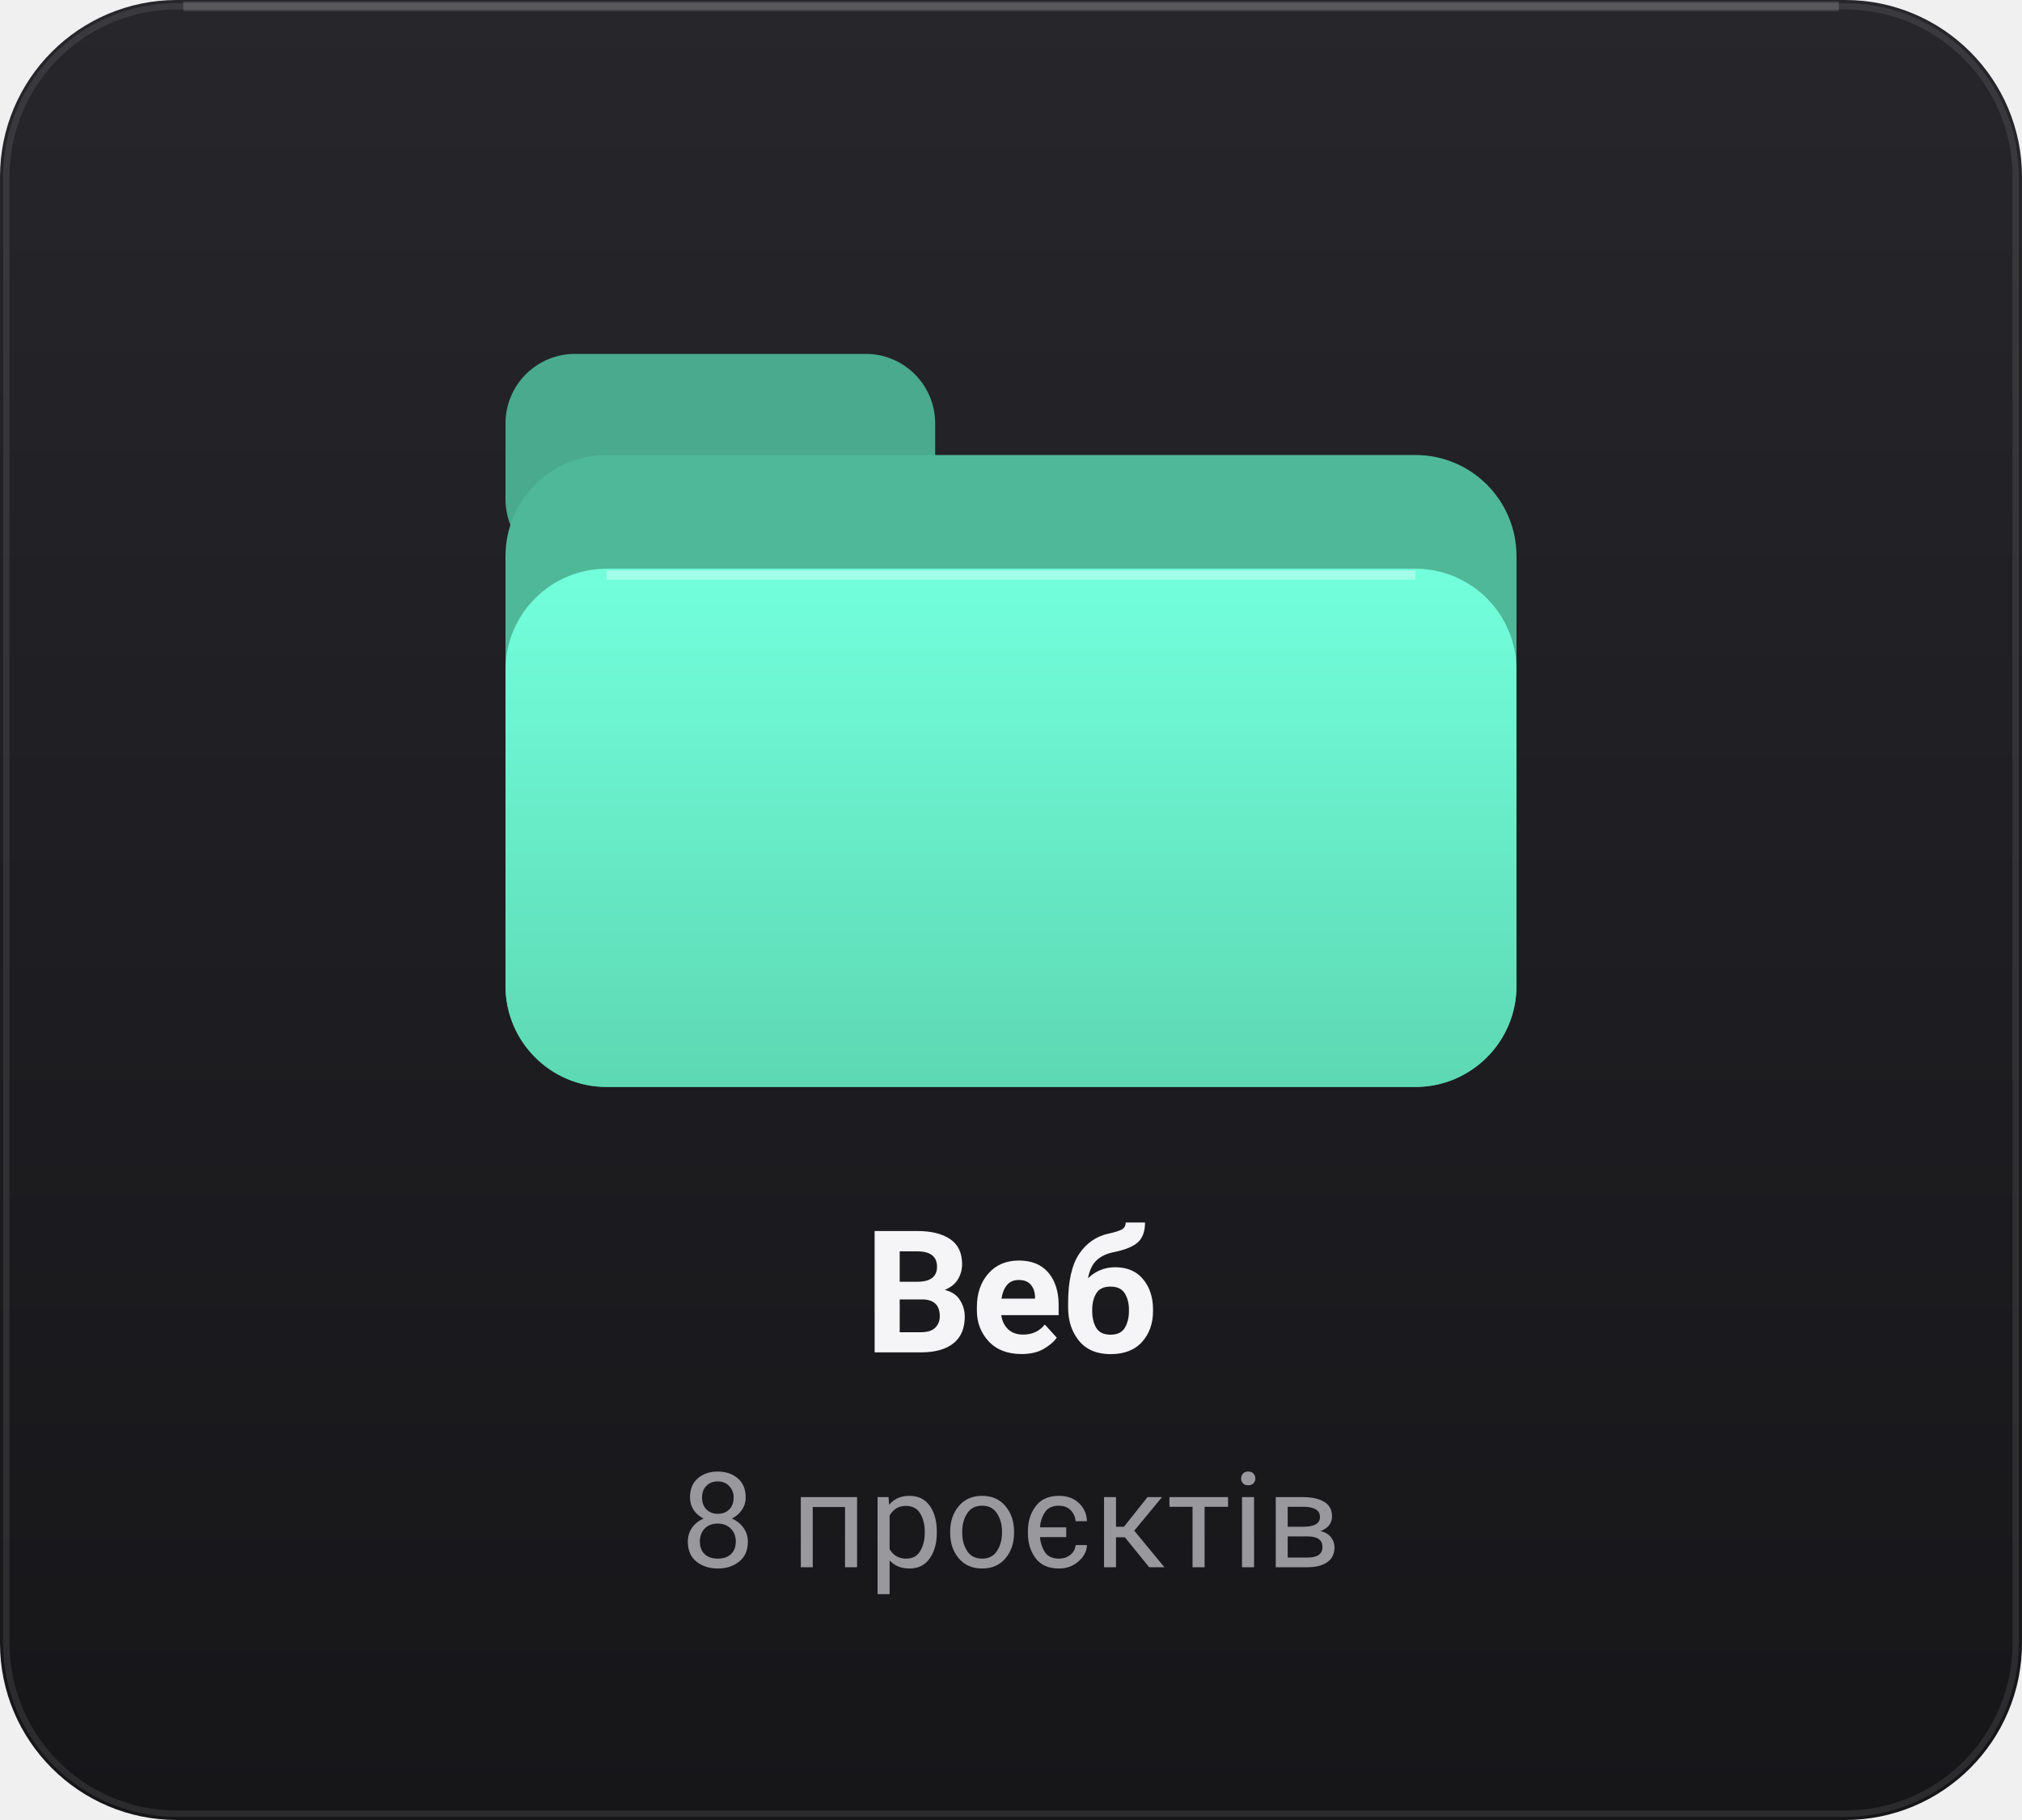
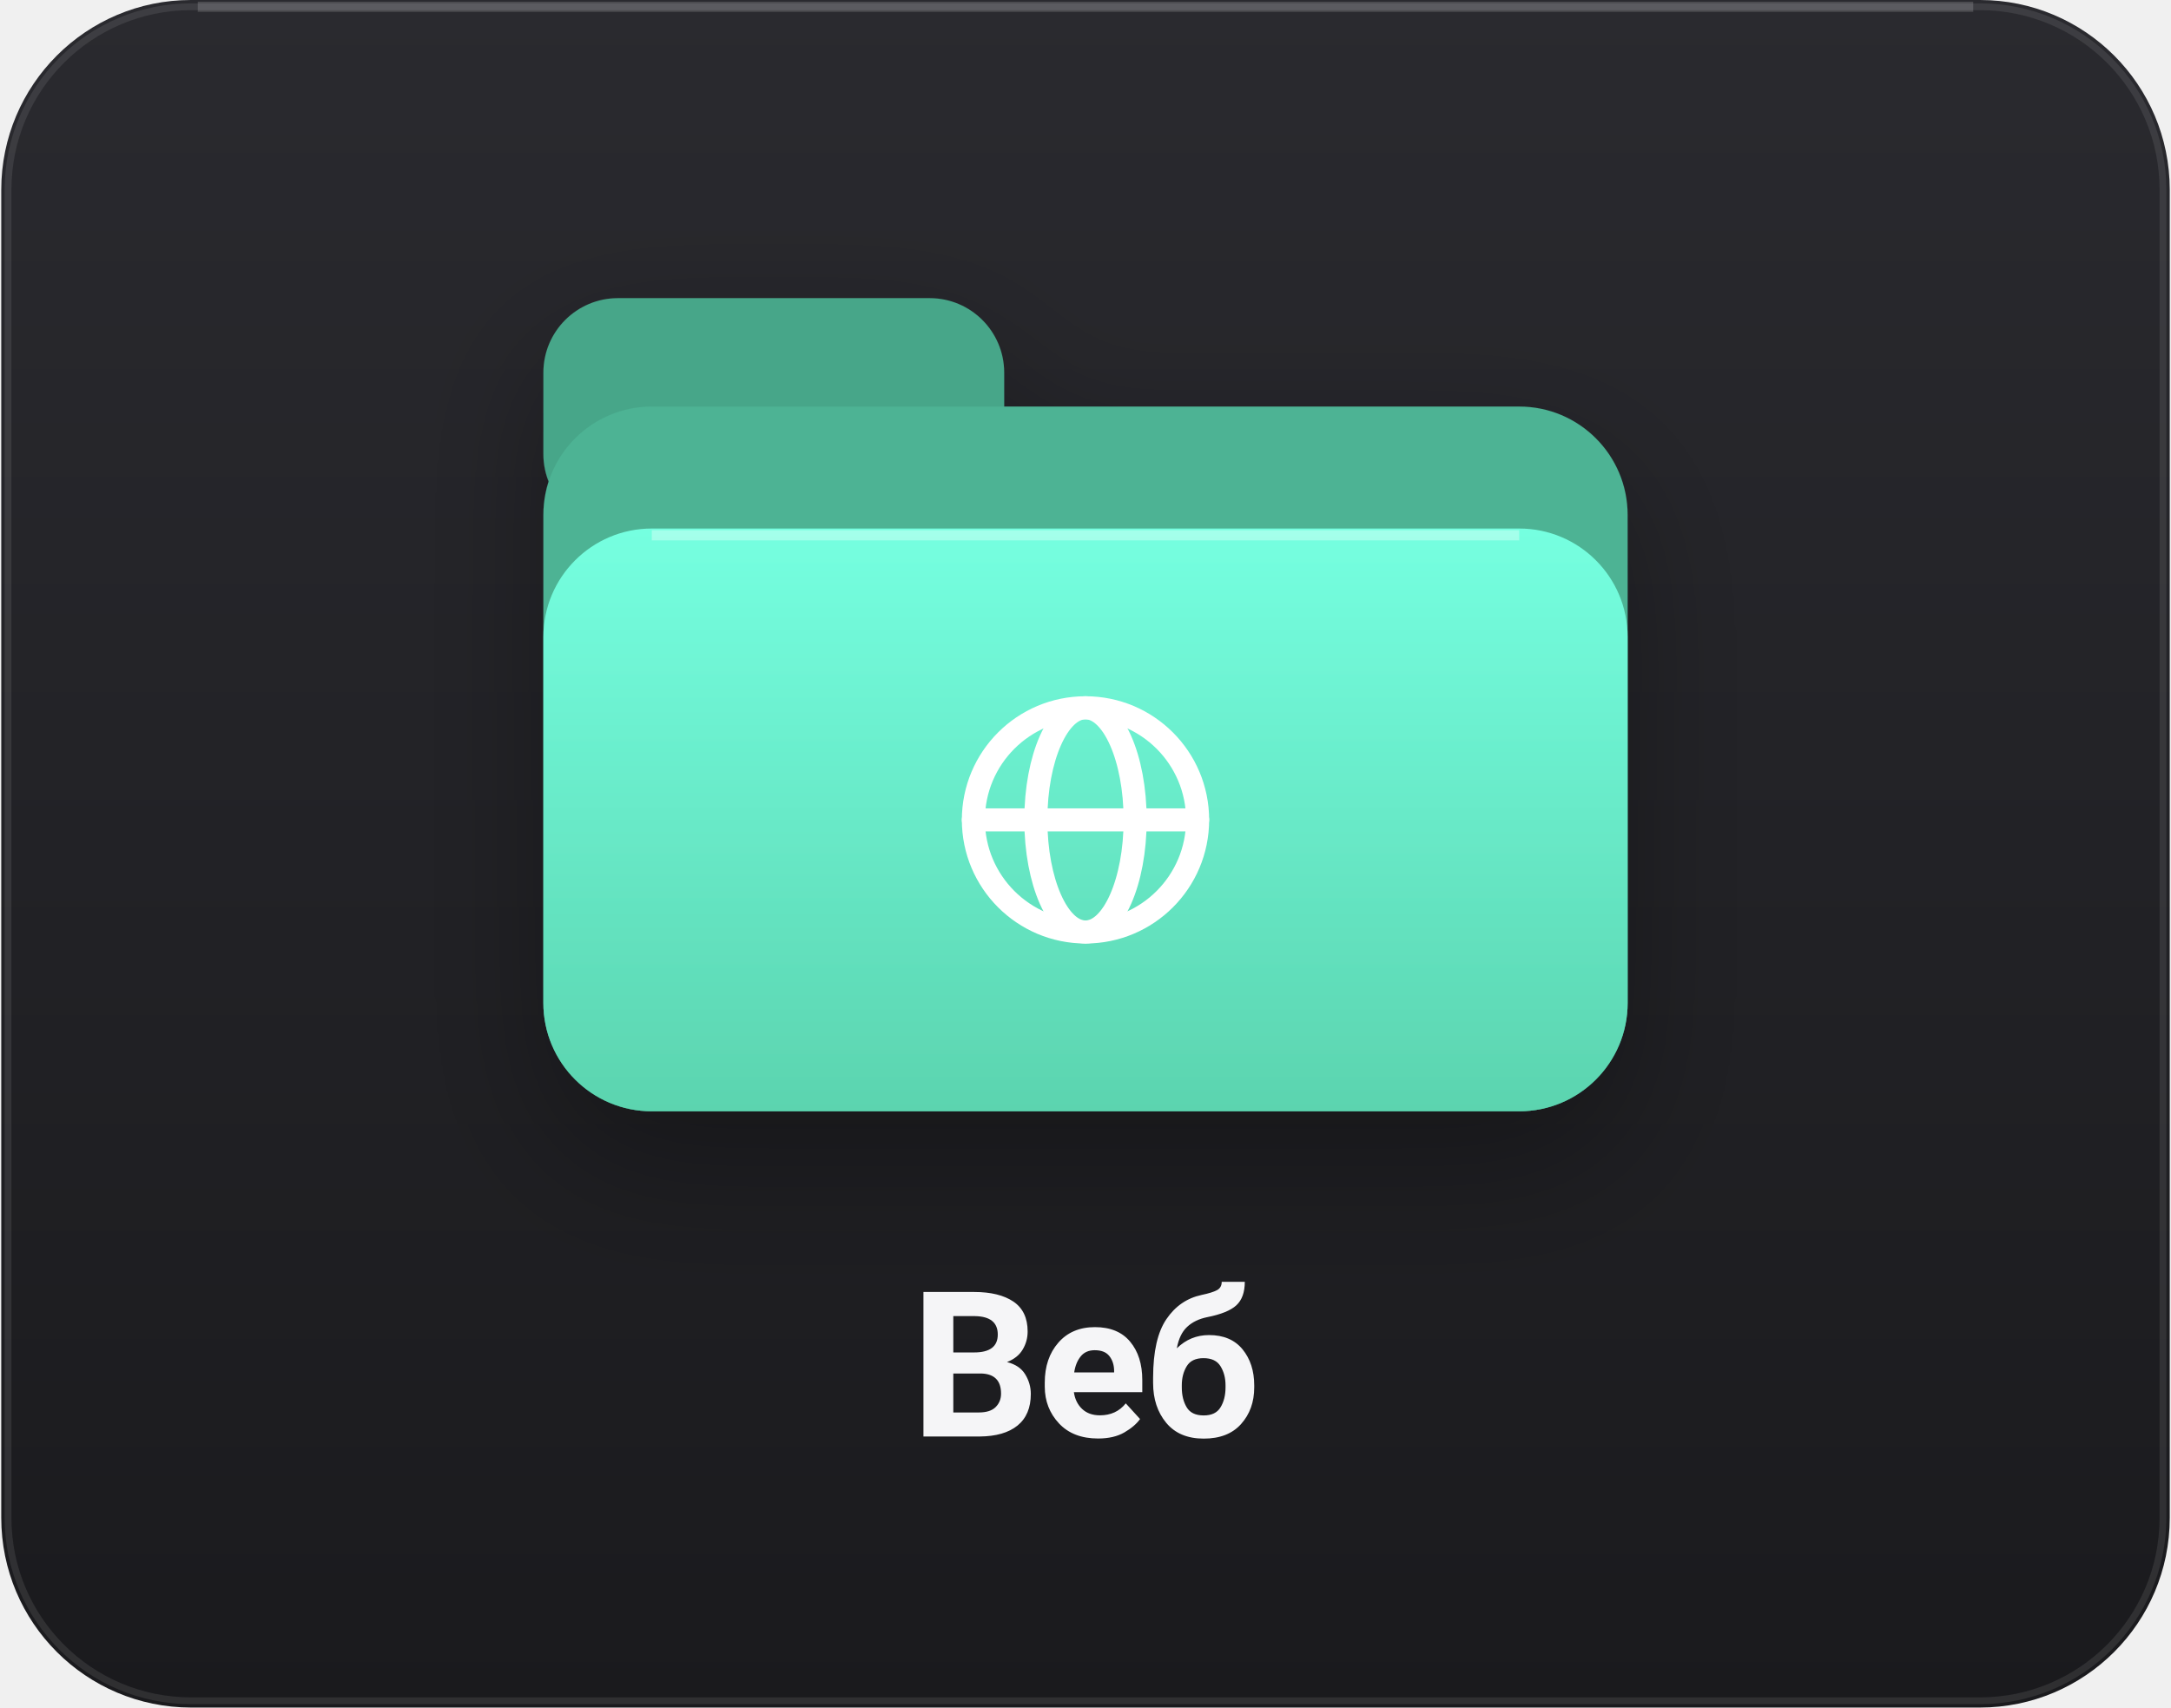
- <svg xmlns="http://www.w3.org/2000/svg" viewBox="0 0 320 288" width="240" height="216" role="img" aria-label="Тека «Веб», 8 проєктів">
+ <svg xmlns="http://www.w3.org/2000/svg" viewBox="0 0 320 252" width="164" height="129" role="img" aria-label="Тека «Веб»">
  <defs>
    <linearGradient id="tile" x1="0" y1="0" x2="0" y2="1">
-       <stop offset="0" stop-color="#26262b" />
-       <stop offset="1" stop-color="#161619" />
+       <stop offset="0" stop-color="#2a2a2f" />
+       <stop offset="1" stop-color="#1a1a1d" />
    </linearGradient>
    <linearGradient id="front" x1="0" y1="0" x2="0" y2="1">
-       <stop offset="0" stop-color="#73ffdc" />
-       <stop offset="1" stop-color="#5dd8b3" />
+       <stop offset="0" stop-color="#75ffe0" />
+       <stop offset="1" stop-color="#5bd4af" />
    </linearGradient>
+     <filter id="shadow" x="-25%" y="-25%" width="150%" height="150%">
+       <feDropShadow dx="0" dy="8" stdDeviation="10" flood-color="#000000" flood-opacity="0.30" />
+     </filter>
  </defs>
-   <rect width="320" height="288" rx="28" fill="url(#tile)" />
-   <rect x="1" y="1" width="318" height="286" rx="27" fill="none" stroke="#ffffff" stroke-opacity="0.09" />
-   <path d="M29 1 H291" stroke="#ffffff" stroke-opacity="0.16" stroke-width="1.5" />
-   <g>
-     <rect x="80" y="56" width="68" height="34" rx="11" fill="#49aa8d" />
-     <rect x="80" y="72" width="160" height="100" rx="16" fill="#4fb898" />
-     <rect x="80" y="90" width="160" height="82" rx="16" fill="url(#front)" />
-     <path d="M96 91 H224" stroke="#ffffff" stroke-opacity="0.34" stroke-width="1.5" />
+   <rect width="320" height="252" rx="28" fill="url(#tile)" />
+   <rect x="1" y="1" width="318" height="250" rx="27" fill="none" stroke="#ffffff" stroke-opacity="0.09" />
+   <path d="M29 1 H291" fill="none" stroke="#ffffff" stroke-opacity="0.16" stroke-width="1.5" />
+   <g filter="url(#shadow)">
+     <rect x="80" y="44" width="68" height="34" rx="11" fill="#47a689" />
+     <rect x="80" y="60" width="160" height="104" rx="16" fill="#4db394" />
+     <rect x="80" y="78" width="160" height="86" rx="16" fill="url(#front)" />
+     <path d="M96 79 H224" fill="none" stroke="#ffffff" stroke-opacity="0.34" stroke-width="1.5" />
  </g>
-   <text x="160" y="214" text-anchor="middle" fill="#f5f5f7" font-family="-apple-system, BlinkMacSystemFont, 'SF Pro Display', 'Segoe UI', Roboto, 'Helvetica Neue', Arial, sans-serif" font-size="27" font-weight="600" letter-spacing="-0.3">Веб</text>
-   <text x="160" y="248" text-anchor="middle" fill="#98989d" font-family="-apple-system, BlinkMacSystemFont, 'SF Pro Display', 'Segoe UI', Roboto, 'Helvetica Neue', Arial, sans-serif" font-size="21" letter-spacing="0.2">8 проєктів</text>
+   <g transform="translate(134.0 95.0) scale(1.1818)" fill="none" stroke="#ffffff" stroke-width="2.88" stroke-linecap="round" stroke-linejoin="round">
+     <circle cx="22" cy="22" r="14" />
+     <path d="M8 22 H36" />
+     <ellipse cx="22" cy="22" rx="6.2" ry="14" />
+   </g>
+   <text x="160" y="212" text-anchor="middle" fill="#f5f5f7" font-family="-apple-system, BlinkMacSystemFont, 'SF Pro Display', 'Segoe UI', Roboto, 'Helvetica Neue', Arial, sans-serif" font-size="30" font-weight="600" letter-spacing="-0.4">Веб</text>
</svg>
